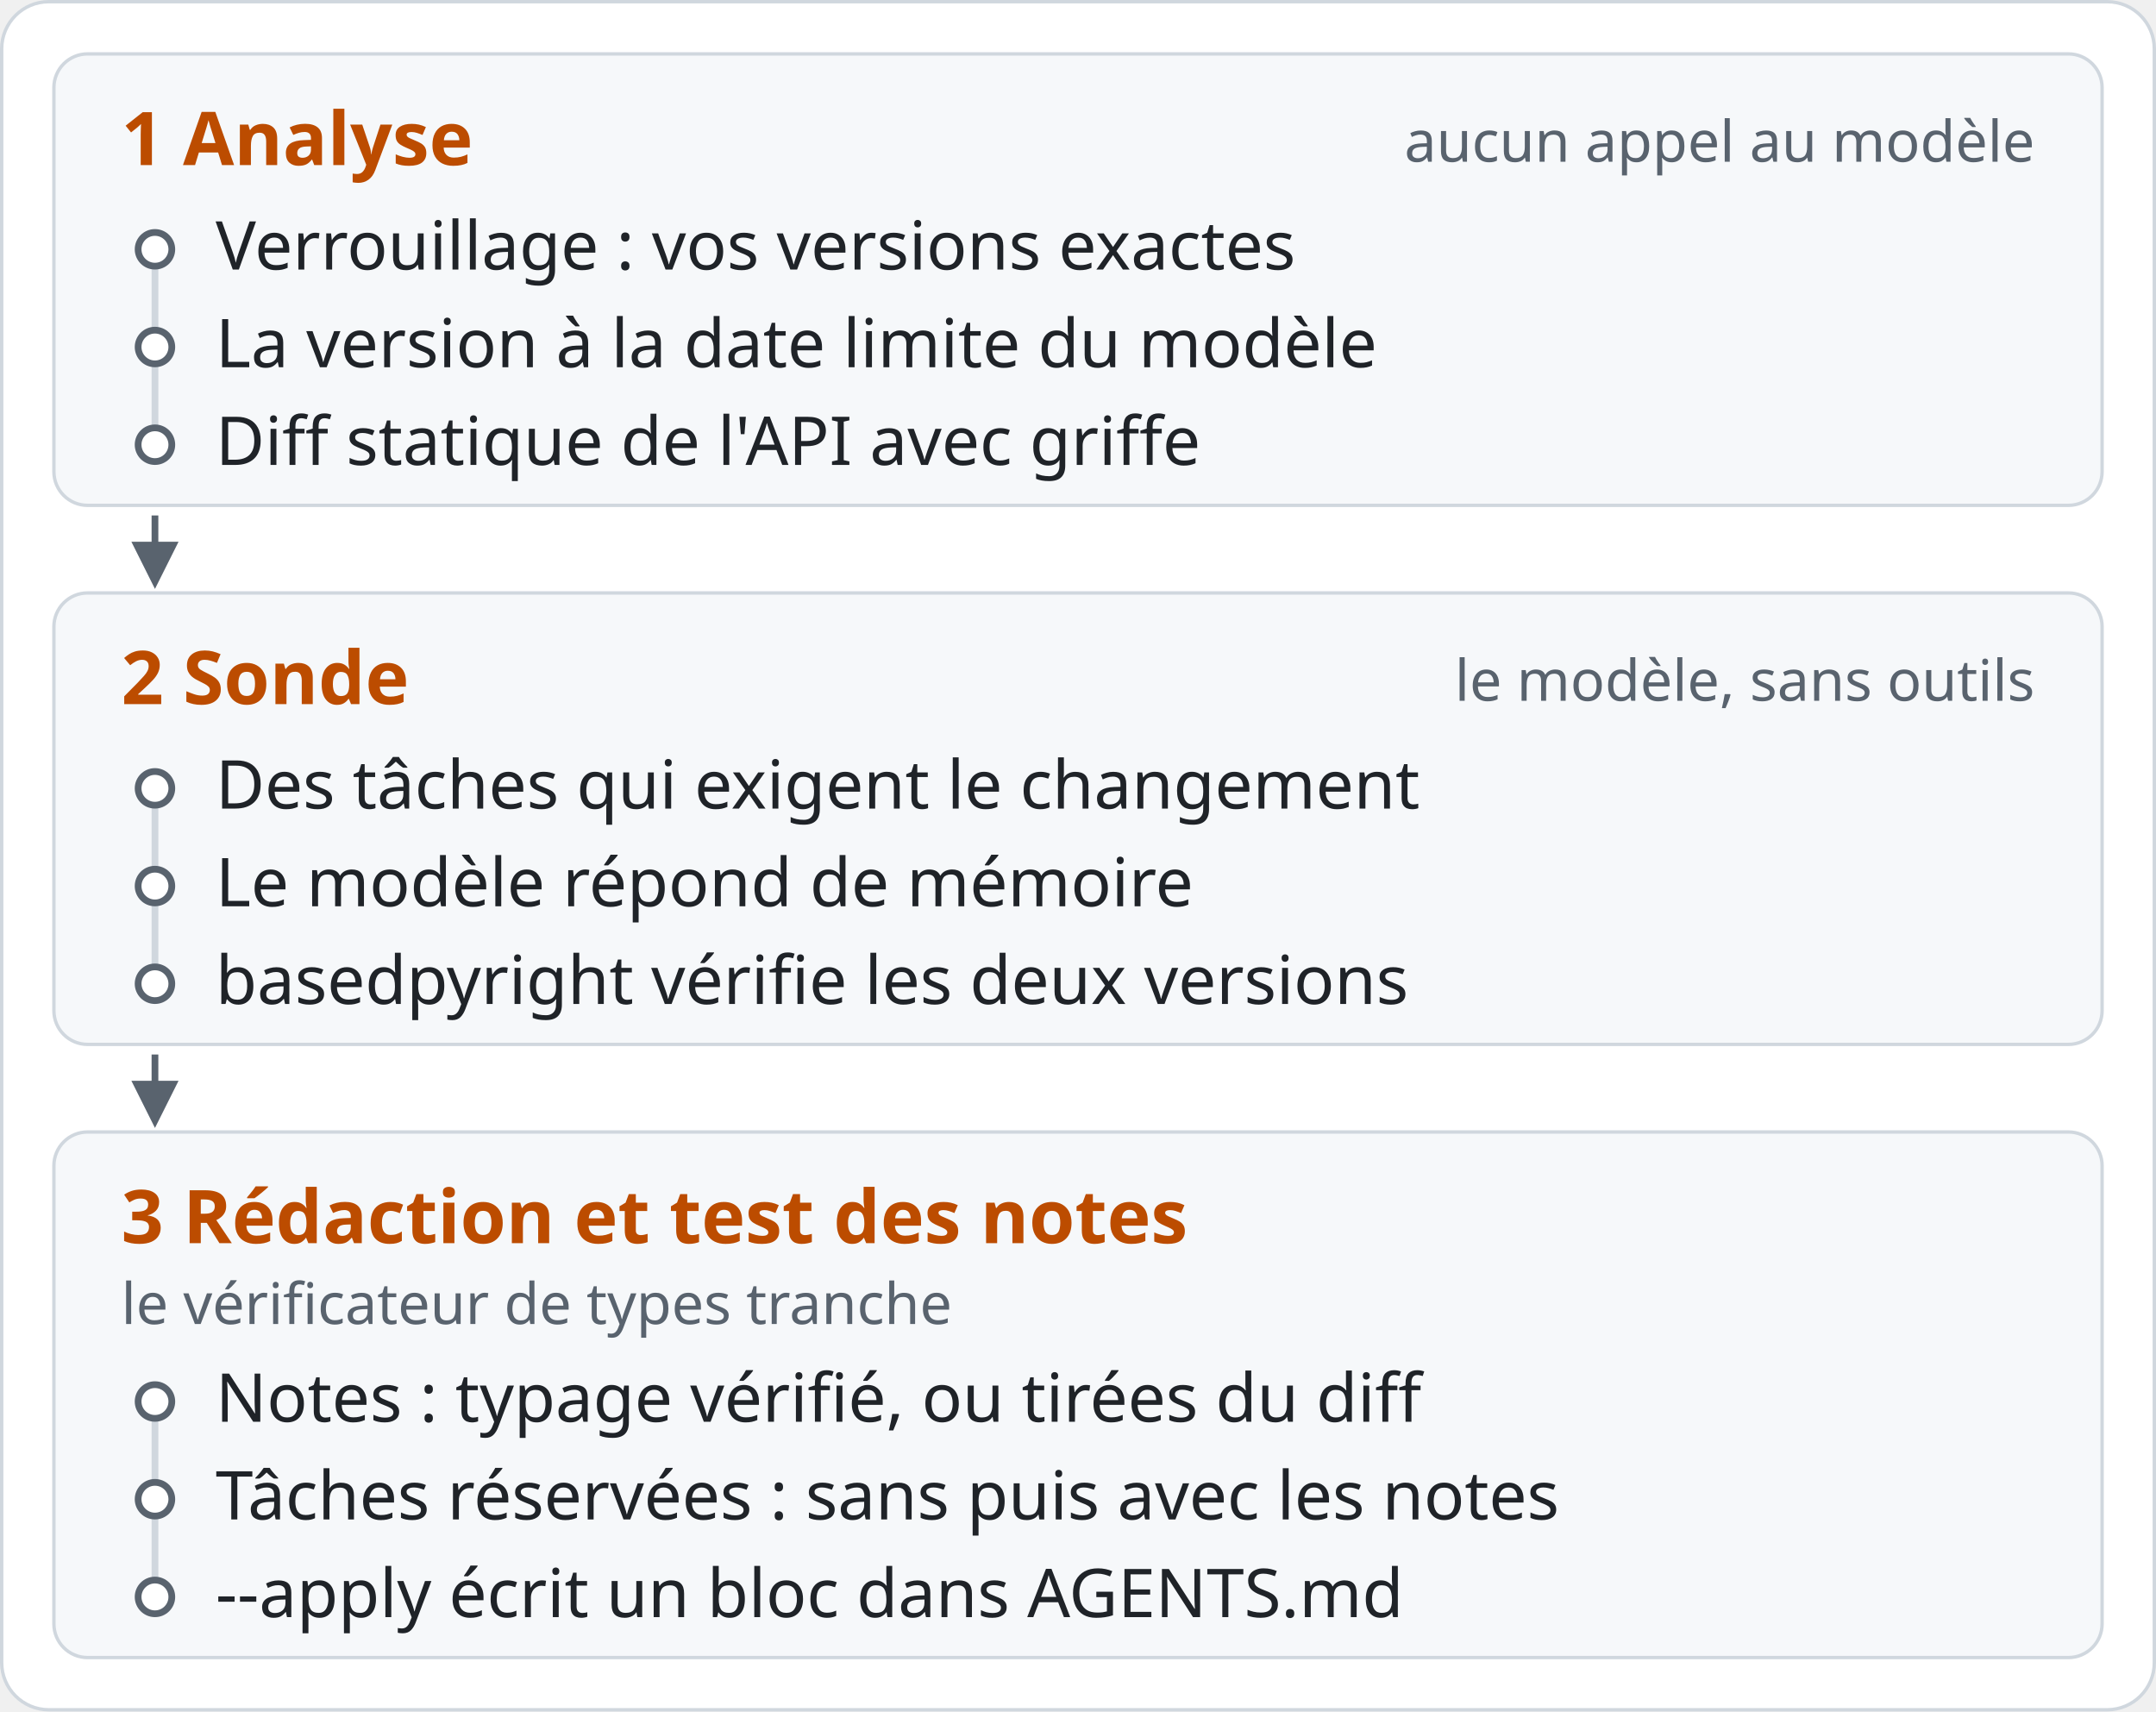
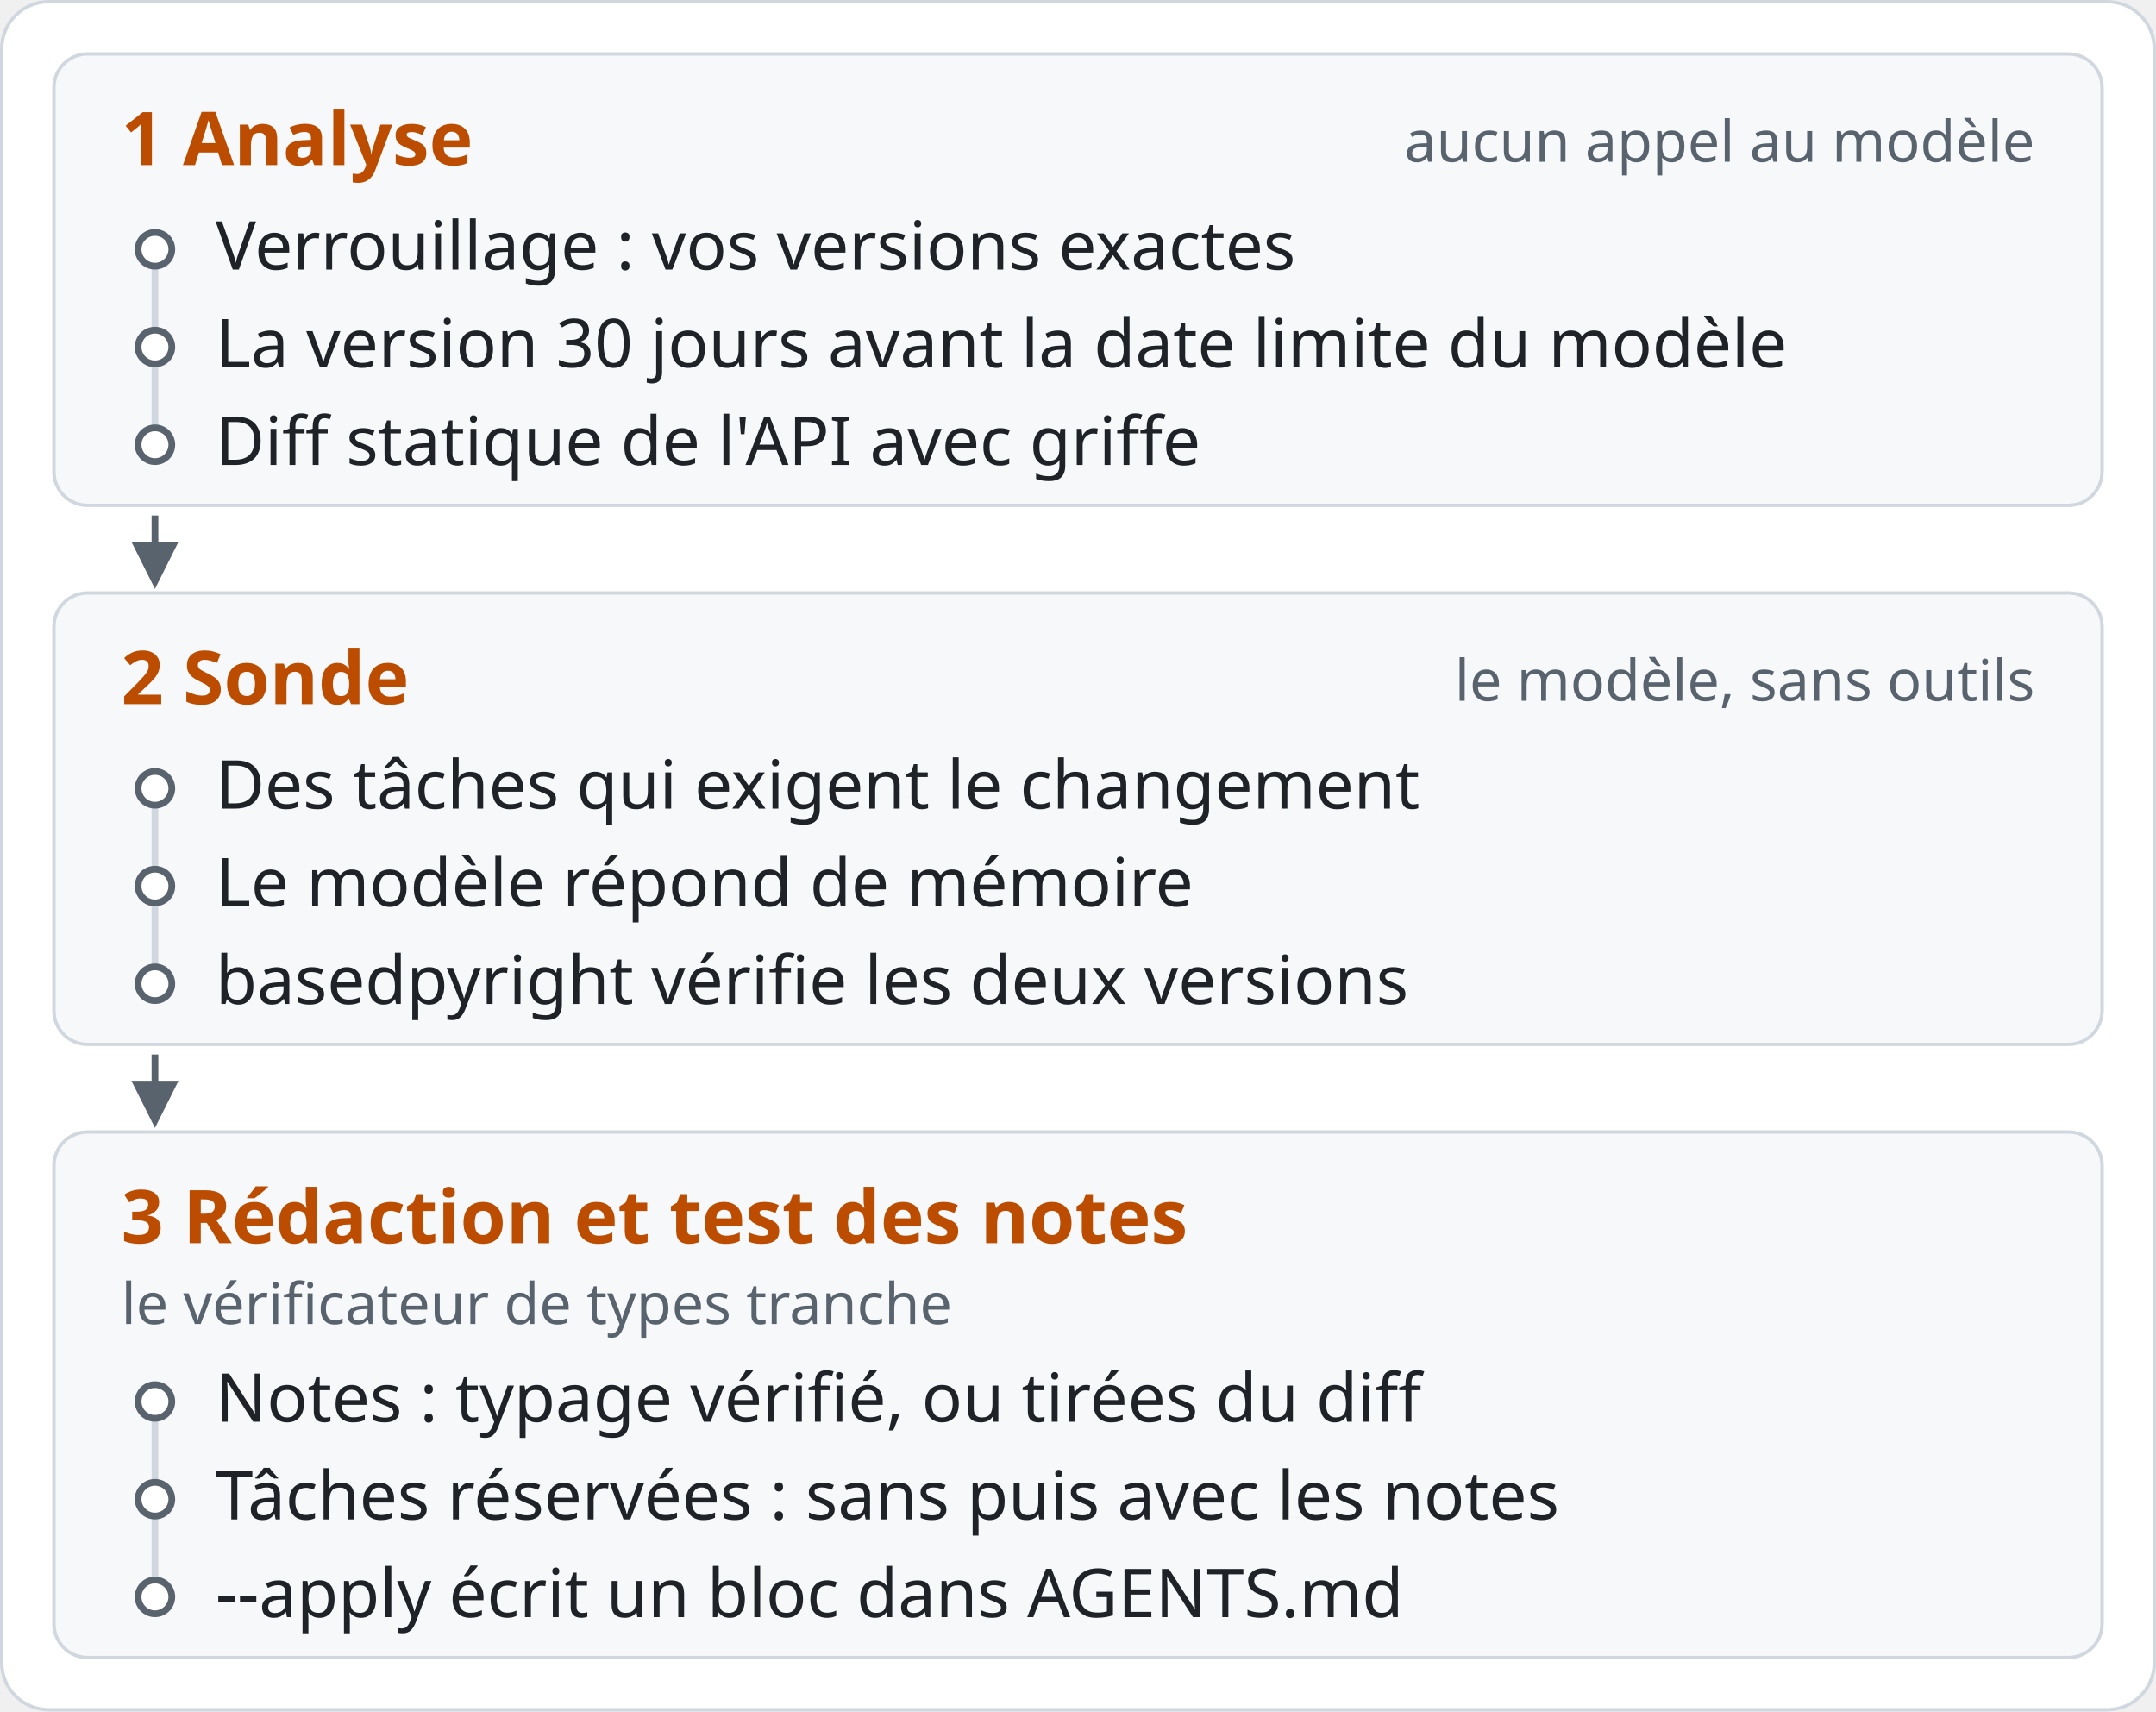
<svg xmlns="http://www.w3.org/2000/svg" width="640" height="508" viewBox="0 0 640 508" role="img" aria-labelledby="title desc" xml:lang="fr">
  <style>
    .sans { font-family: -apple-system, BlinkMacSystemFont, 'Segoe UI', 'Noto Sans', Helvetica, Arial, sans-serif; }
    .mono { font-family: ui-monospace, SFMono-Regular, 'SF Mono', Menlo, Consolas, 'Liberation Mono', monospace; }
    .text { fill: #1f2328; }
    .muted { fill: #59636e; }
    .accent { fill: #bc4c00; }
    .red { fill: #cf222e; }
    .green { fill: #1a7f37; }
    .b { font-weight: 700; }
    .sb { font-weight: 600; }
  </style>
  <defs>
    <marker id="head" viewBox="0 0 10 10" refX="8" refY="5" markerWidth="7" markerHeight="7" orient="auto-start-reverse">
      <path d="M0 0L10 5L0 10z" fill="#59636e" />
    </marker>
  </defs>
  <rect x="0.5" y="0.5" width="639" height="507" rx="14" fill="#ffffff" stroke="#d0d7de" />
  <rect x="16" y="16" width="608" height="134" rx="10" fill="#f6f8fa" stroke="#d0d7de" />
  <text x="36" y="49" font-size="22" class="sans b accent">1  Analyse</text>
  <text x="604" y="48" font-size="17" class="sans muted" text-anchor="end">aucun appel au modèle</text>
  <line x1="46" y1="74" x2="46" y2="132" stroke="#d0d7de" stroke-width="2" />
  <circle cx="46" cy="74" r="5" fill="#ffffff" stroke="#59636e" stroke-width="2" />
  <text x="64" y="80" font-size="20" class="sans text">Verrouillage : vos versions exactes</text>
  <circle cx="46" cy="103" r="5" fill="#ffffff" stroke="#59636e" stroke-width="2" />
-   <text x="64" y="109" font-size="20" class="sans text">La version à la date limite du modèle</text>
+   <text x="64" y="109" font-size="20" class="sans text">La version 30 jours avant la date limite du modèle</text>
  <circle cx="46" cy="132" r="5" fill="#ffffff" stroke="#59636e" stroke-width="2" />
  <text x="64" y="138" font-size="20" class="sans text">Diff statique de l'API avec griffe</text>
  <line x1="46" y1="153" x2="46" y2="172" stroke="#59636e" stroke-width="2" marker-end="url(#head)" />
  <rect x="16" y="176" width="608" height="134" rx="10" fill="#f6f8fa" stroke="#d0d7de" />
  <text x="36" y="209" font-size="22" class="sans b accent">2  Sonde</text>
  <text x="604" y="208" font-size="17" class="sans muted" text-anchor="end">le modèle, sans outils</text>
  <line x1="46" y1="234" x2="46" y2="292" stroke="#d0d7de" stroke-width="2" />
  <circle cx="46" cy="234" r="5" fill="#ffffff" stroke="#59636e" stroke-width="2" />
  <text x="64" y="240" font-size="20" class="sans text">Des tâches qui exigent le changement</text>
  <circle cx="46" cy="263" r="5" fill="#ffffff" stroke="#59636e" stroke-width="2" />
  <text x="64" y="269" font-size="20" class="sans text">Le modèle répond de mémoire</text>
  <circle cx="46" cy="292" r="5" fill="#ffffff" stroke="#59636e" stroke-width="2" />
  <text x="64" y="298" font-size="20" class="sans text">basedpyright vérifie les deux versions</text>
  <line x1="46" y1="313" x2="46" y2="332" stroke="#59636e" stroke-width="2" marker-end="url(#head)" />
  <rect x="16" y="336" width="608" height="156" rx="10" fill="#f6f8fa" stroke="#d0d7de" />
  <text x="36" y="369" font-size="22" class="sans b accent">3  Rédaction et test des notes</text>
  <text x="36" y="393" font-size="17" class="sans muted">le vérificateur de types tranche</text>
  <line x1="46" y1="416" x2="46" y2="474" stroke="#d0d7de" stroke-width="2" />
  <circle cx="46" cy="416" r="5" fill="#ffffff" stroke="#59636e" stroke-width="2" />
  <text x="64" y="422" font-size="20" class="sans text">Notes : typage vérifié, ou tirées du diff</text>
  <circle cx="46" cy="445" r="5" fill="#ffffff" stroke="#59636e" stroke-width="2" />
  <text x="64" y="451" font-size="20" class="sans text">Tâches réservées : sans puis avec les notes</text>
  <circle cx="46" cy="474" r="5" fill="#ffffff" stroke="#59636e" stroke-width="2" />
  <text x="64" y="480" font-size="20" class="sans text">--apply écrit un bloc dans AGENTS.md</text>
</svg>
